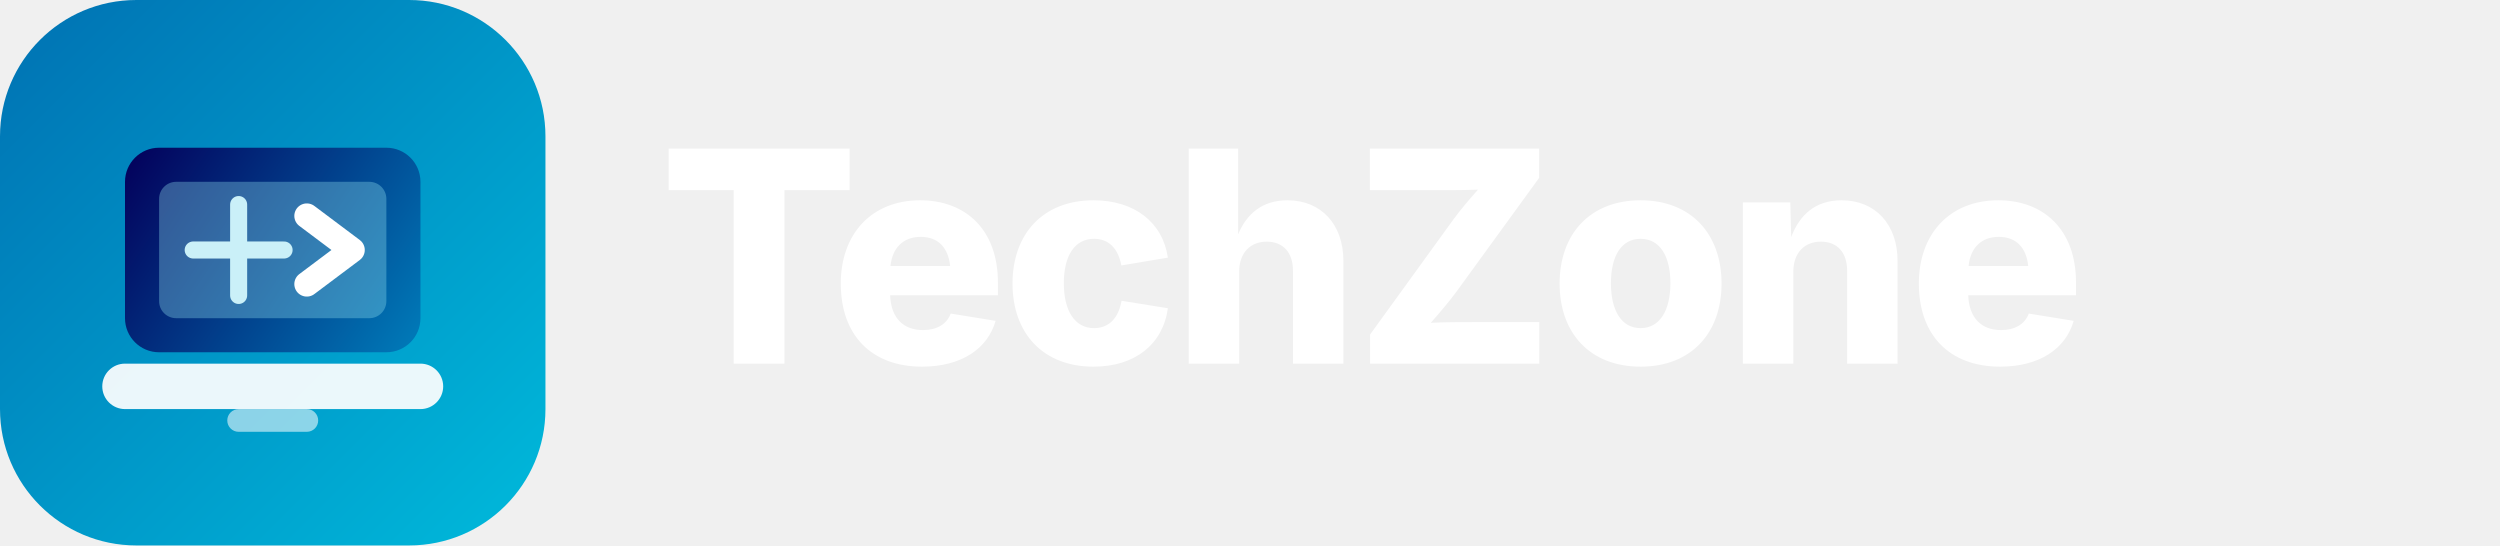
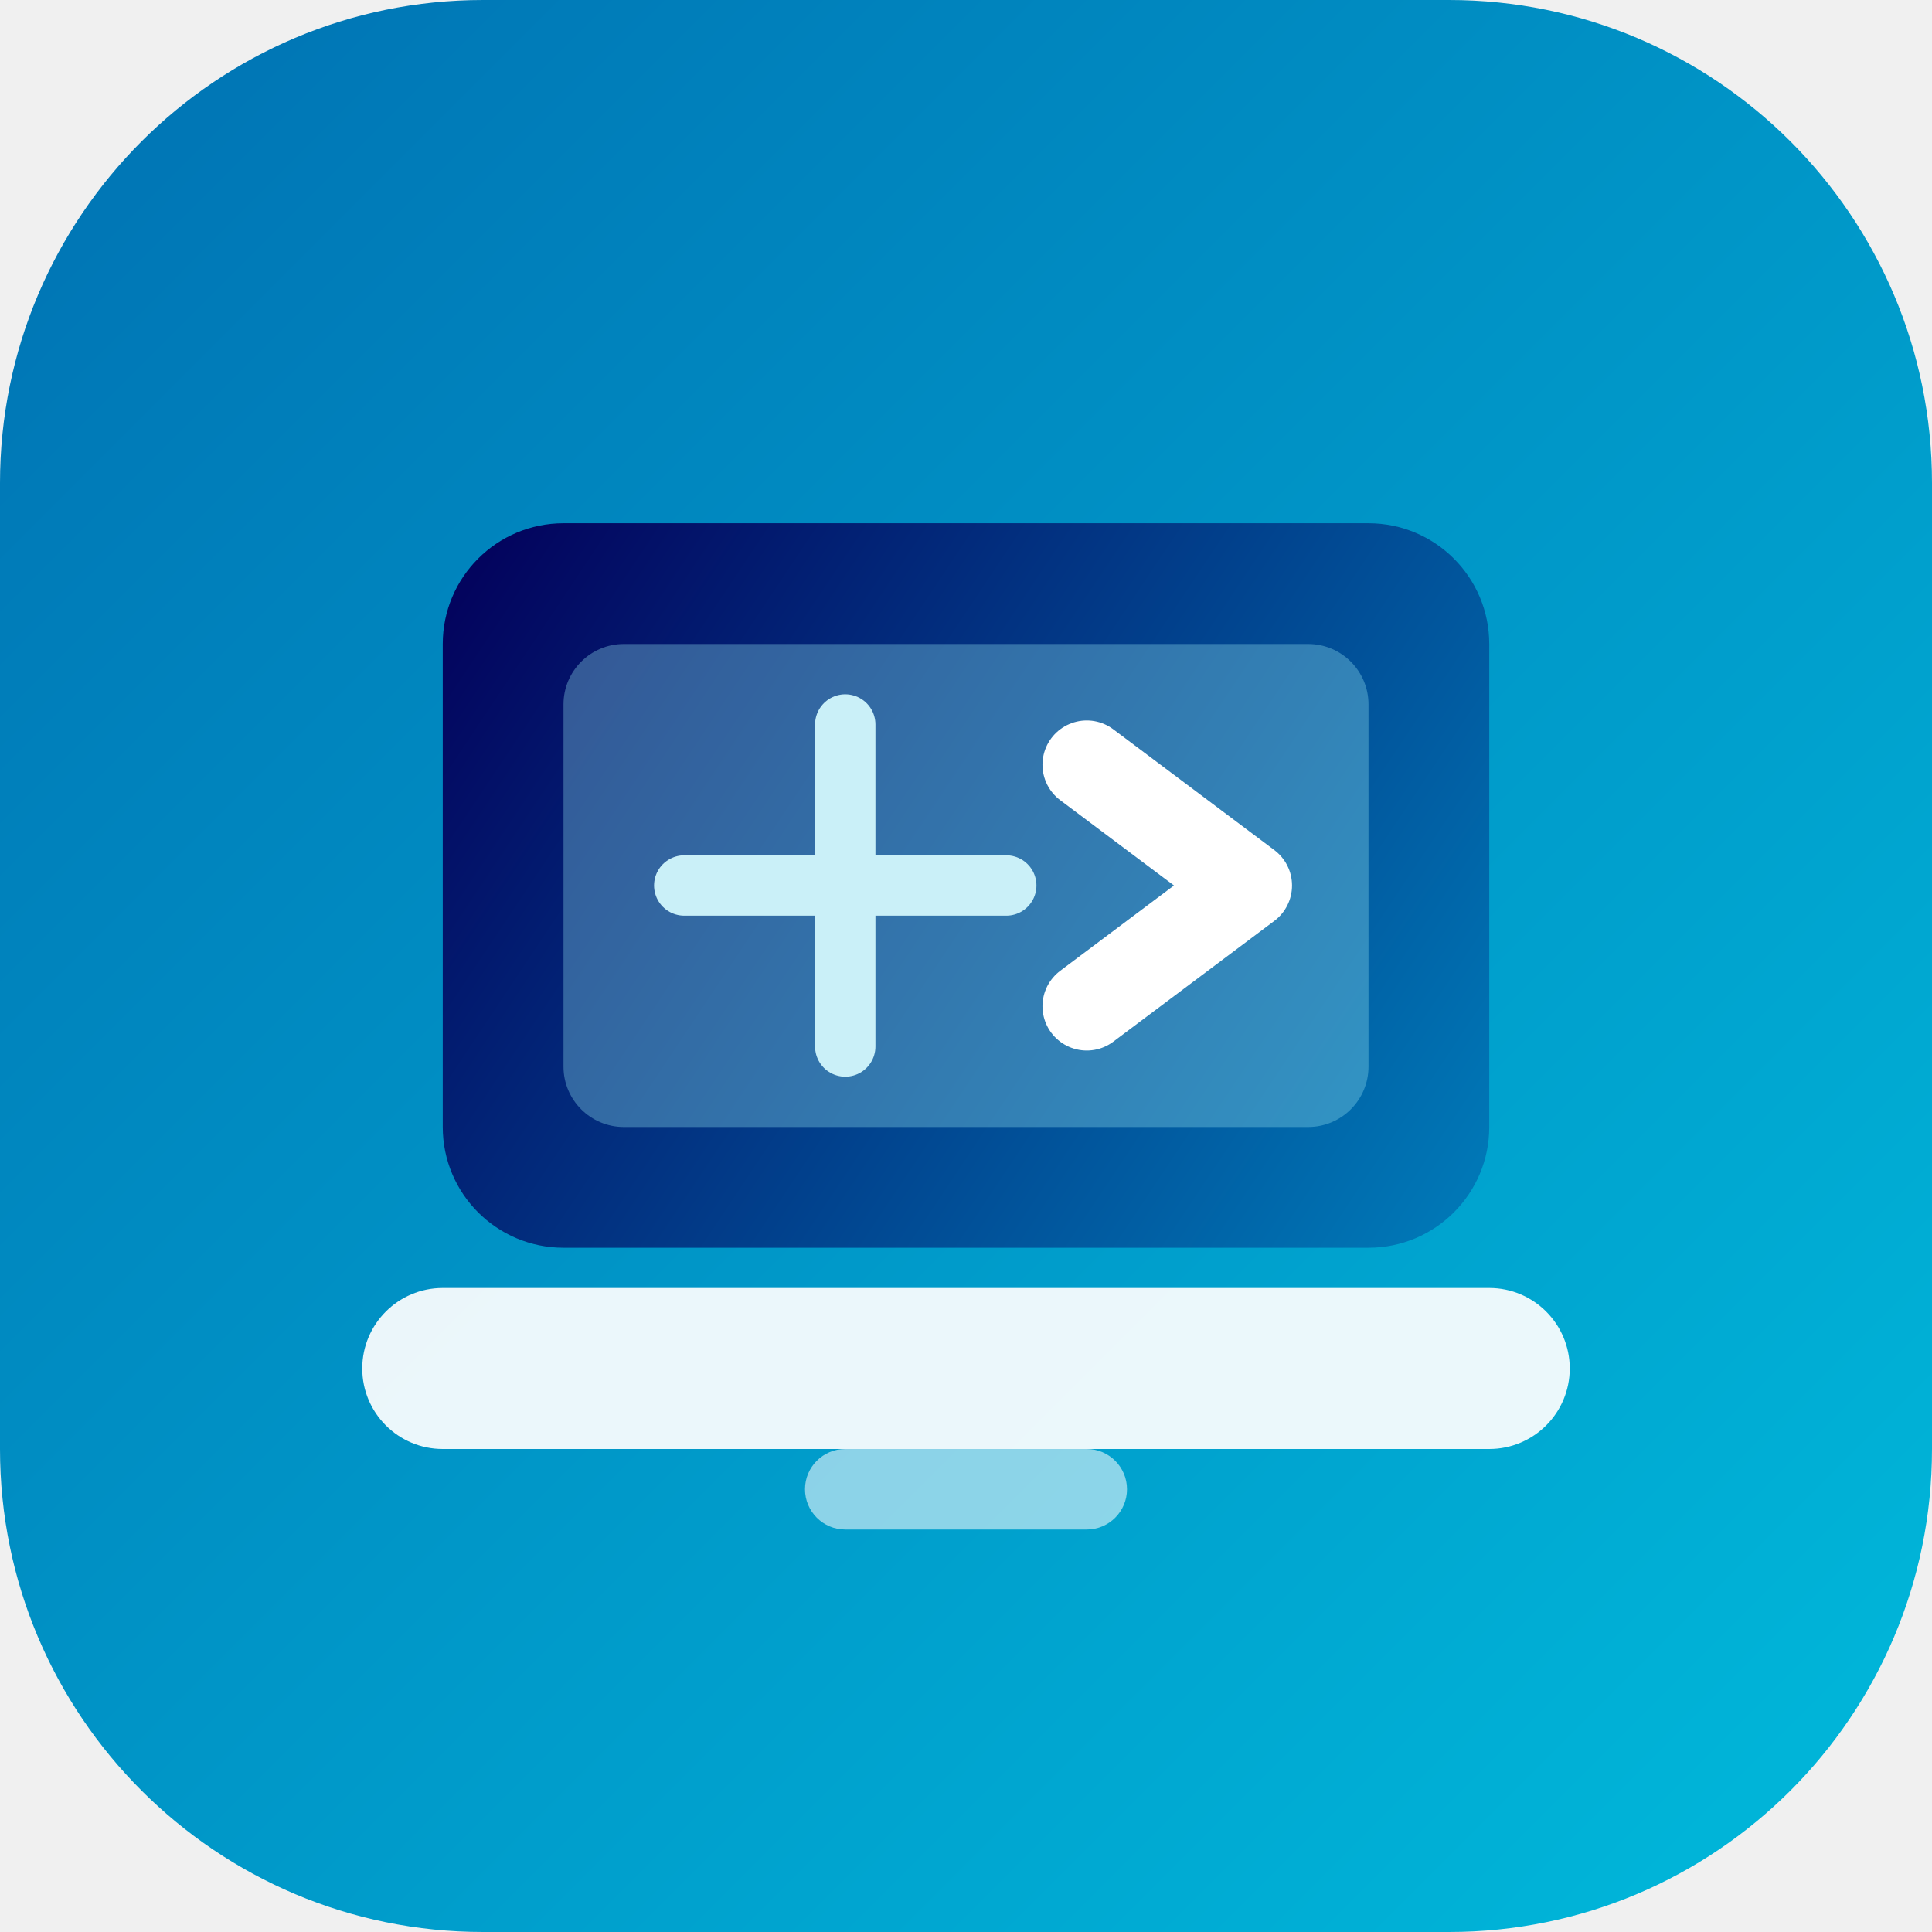
- <svg xmlns="http://www.w3.org/2000/svg" viewBox="0 0 220 48" fill="none" role="img" aria-label="TechZone">
+ <svg xmlns="http://www.w3.org/2000/svg" viewBox="0 0 48 48" fill="none" role="img" aria-label="TechCart">
  <defs>
-     <linearGradient id="tzLogoGrad" x1="4" y1="4" x2="44" y2="44" gradientUnits="userSpaceOnUse">
+     <linearGradient id="tcIconGrad" x1="4" y1="4" x2="44" y2="44" gradientUnits="userSpaceOnUse">
      <stop stop-color="#0077b6" />
      <stop offset="1" stop-color="#00b4d8" />
    </linearGradient>
-     <linearGradient id="tzLogoScreen" x1="12" y1="14" x2="36" y2="30" gradientUnits="userSpaceOnUse">
+     <linearGradient id="tcScreenGrad" x1="12" y1="14" x2="36" y2="30" gradientUnits="userSpaceOnUse">
      <stop stop-color="#03045e" />
      <stop offset="1" stop-color="#0077b6" />
    </linearGradient>
  </defs>
-   <rect width="48" height="48" rx="12" fill="url(#tzLogoGrad)" />
-   <rect x="11" y="13" width="26" height="18" rx="3" fill="url(#tzLogoScreen)" />
+   <rect width="48" height="48" rx="12" fill="url(#tcIconGrad)" />
+   <rect x="11" y="13" width="26" height="18" rx="3" fill="url(#tcScreenGrad)" />
  <rect x="14" y="16" width="20" height="12" rx="1.5" fill="#90e0ef" opacity="0.35" />
  <path stroke="#caf0f8" stroke-width="1.5" stroke-linecap="round" d="M17 22h8M21 18v8" />
  <path stroke="#ffffff" stroke-width="2.2" stroke-linecap="round" stroke-linejoin="round" d="M27 19l4 3-4 3" />
  <rect x="9" y="32" width="30" height="4" rx="2" fill="#ffffff" opacity="0.92" />
  <rect x="20" y="36" width="8" height="2" rx="1" fill="#ffffff" opacity="0.55" />
-   <text x="58" y="32" font-family="Inter, system-ui, -apple-system, Segoe UI, sans-serif" font-size="26" font-weight="800" fill="#ffffff" letter-spacing="-0.5">TechZone</text>
</svg>
